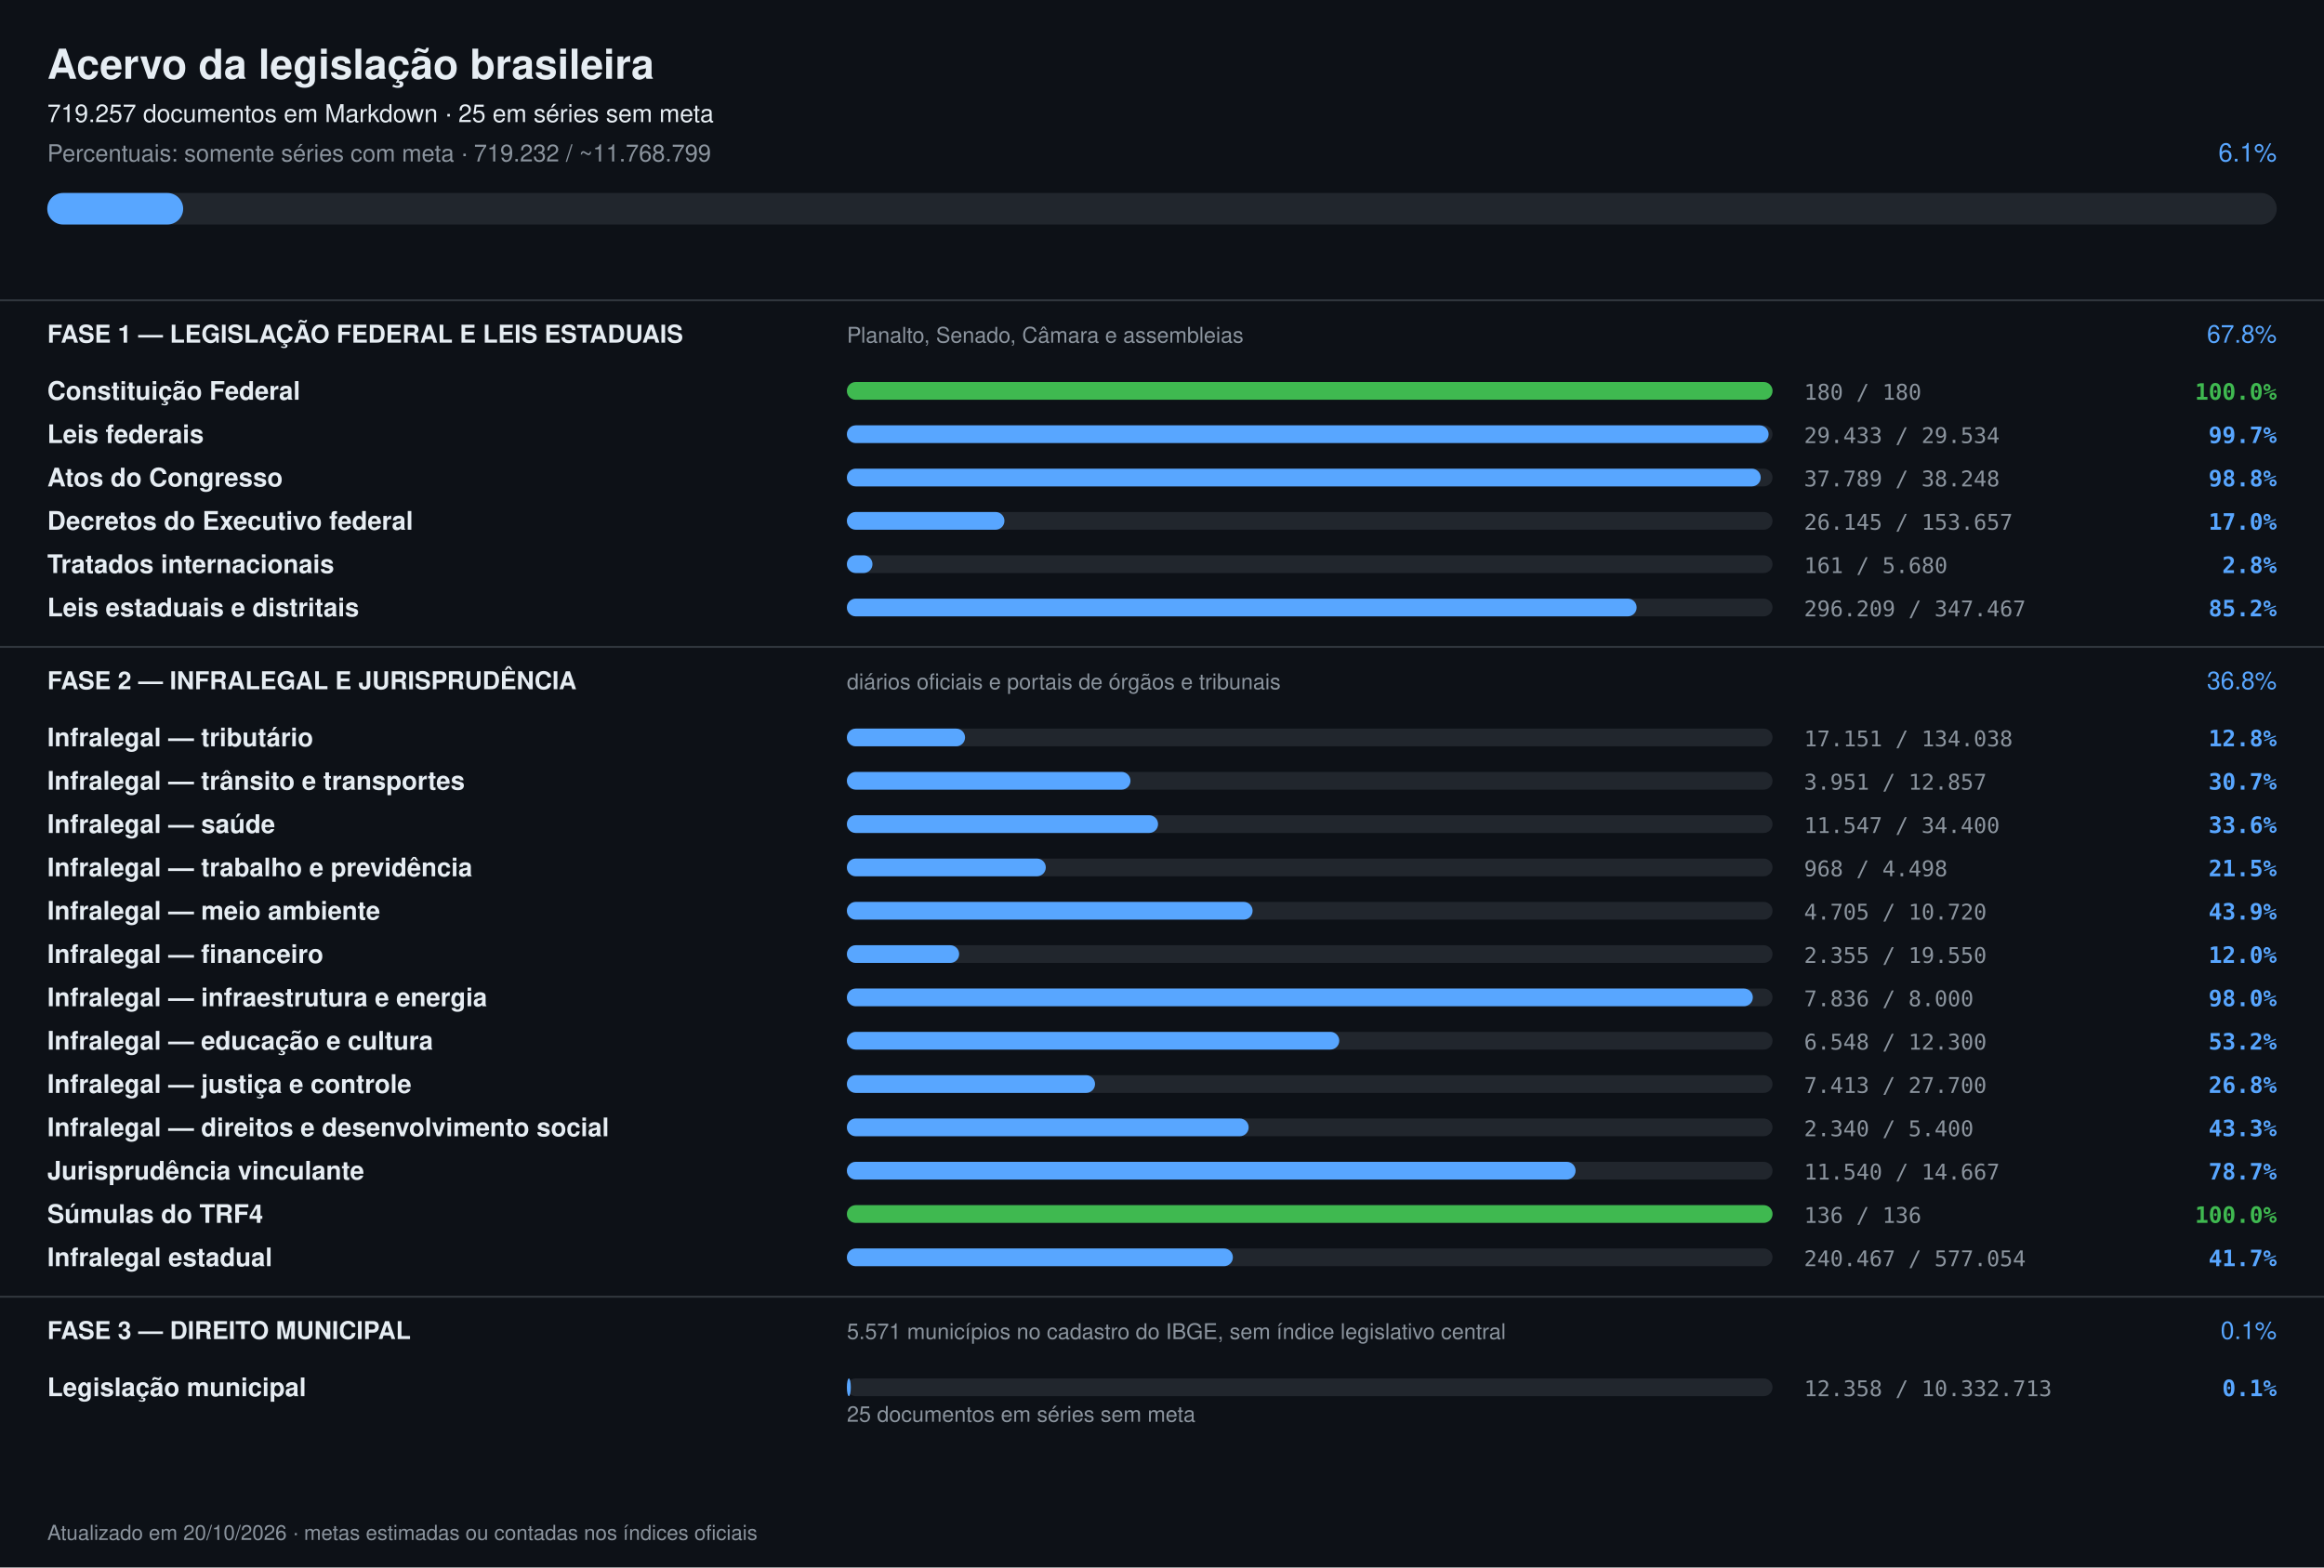
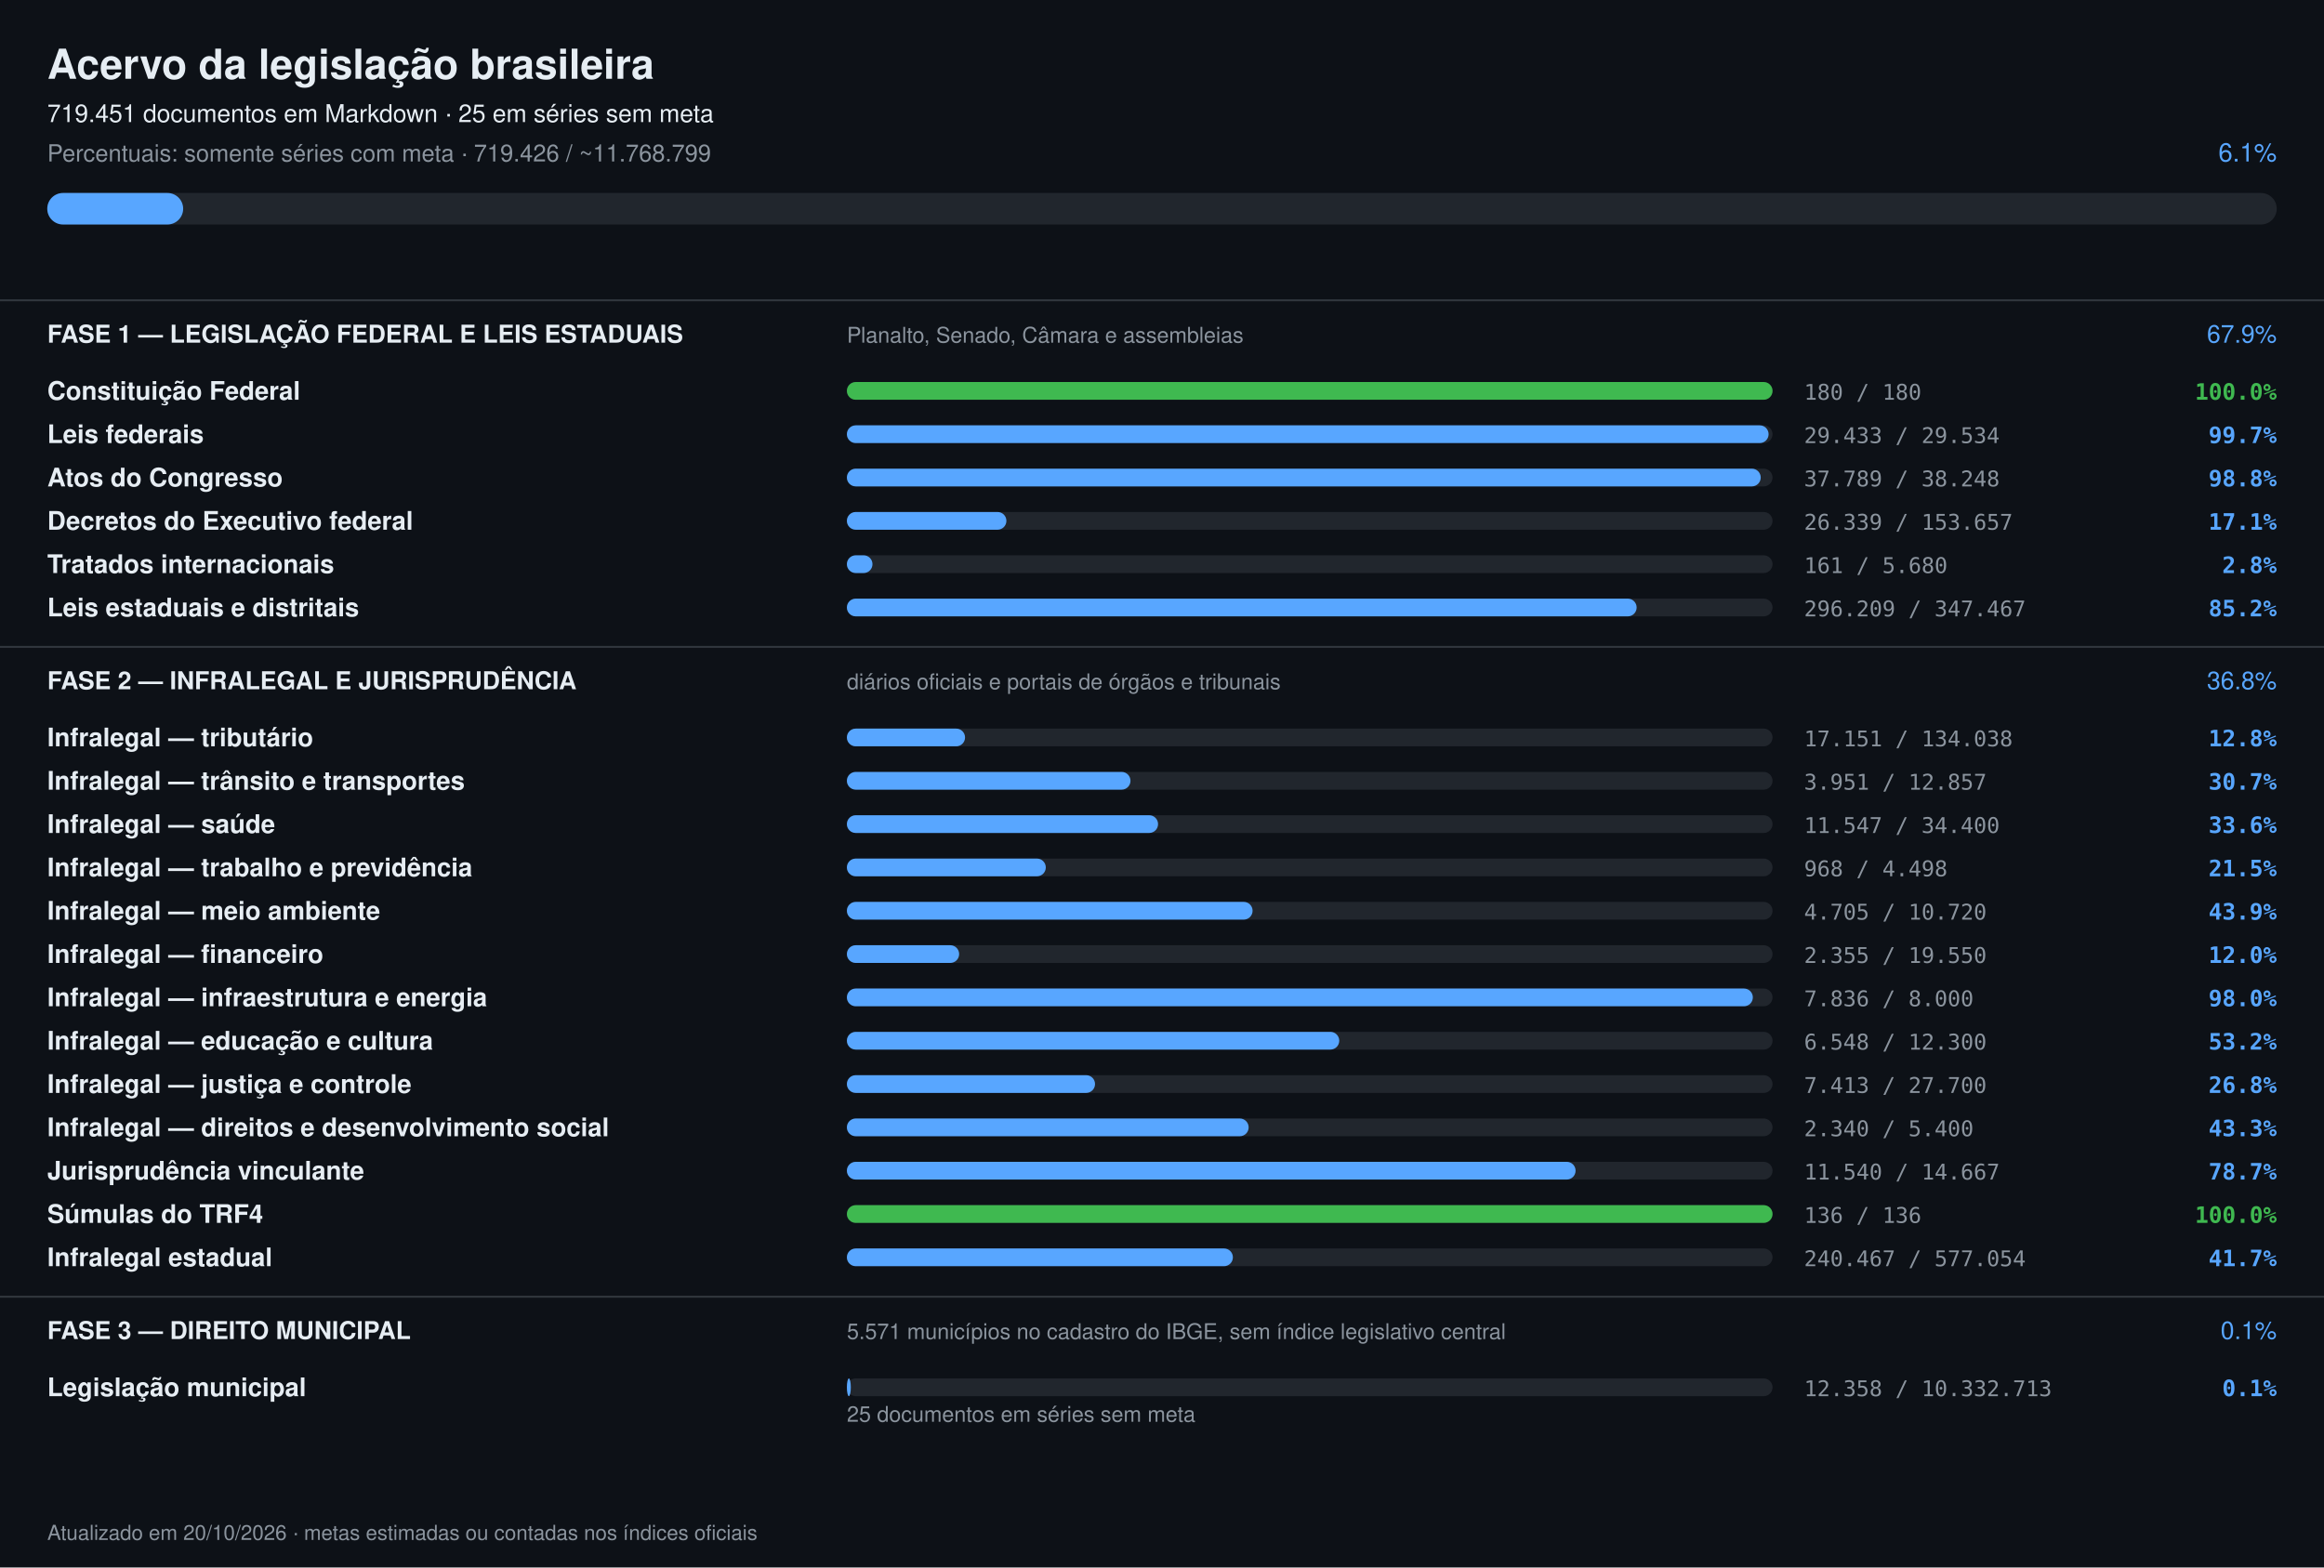
<svg xmlns="http://www.w3.org/2000/svg" width="1180" height="796" viewBox="0 0 1180 796" font-family="-apple-system,Segoe UI,Helvetica,Arial,sans-serif">
  <rect width="1180" height="796" fill="#0d1117" />
  <text x="24" y="40" font-size="21" font-weight="700" fill="#e6edf3">Acervo da legislação brasileira</text>
-   <text x="24" y="62" font-size="12.5" fill="#e6edf3">719.257 documentos em Markdown · 25 em séries sem meta</text>
-   <text x="24" y="82" font-size="12" fill="#8b949e">Percentuais: somente séries com meta · 719.232 / ~11.768.799</text>
+   <text x="24" y="62" font-size="12.5" fill="#e6edf3">719.451 documentos em Markdown · 25 em séries sem meta</text>
+   <text x="24" y="82" font-size="12" fill="#8b949e">Percentuais: somente séries com meta · 719.426 / ~11.768.799</text>
  <text x="1156" y="82" font-size="13" text-anchor="end" fill="#58a6ff">6.1%</text>
  <rect x="24" y="98" width="1132" height="16" rx="8" fill="#21262d" />
  <rect x="24" y="98" width="69" height="16" rx="8" fill="#58a6ff" />
  <rect x="0" y="152" width="1180" height="1" fill="#30363d" />
  <text x="24" y="174" font-size="12.5" font-weight="700" fill="#e6edf3">FASE 1 — LEGISLAÇÃO FEDERAL E LEIS ESTADUAIS</text>
  <text x="430" y="174" font-size="11" fill="#8b949e">Planalto, Senado, Câmara e assembleias</text>
-   <text x="1156" y="174" font-size="12.5" text-anchor="end" fill="#58a6ff">67.8%</text>
+   <text x="1156" y="174" font-size="12.5" text-anchor="end" fill="#58a6ff">67.9%</text>
  <text x="24" y="203" font-size="13" font-weight="600" fill="#e6edf3">Constituição Federal</text>
  <rect x="430" y="194" width="470" height="9" rx="4.5" fill="#21262d" />
  <rect x="430" y="194" width="470" height="9" rx="4.5" fill="#3fb950" />
  <text x="916" y="203" font-size="11" fill="#8b949e" font-family="ui-monospace,monospace">180 / 180</text>
  <text x="1156" y="203" font-size="11.5" text-anchor="end" font-weight="600" fill="#3fb950" font-family="ui-monospace,monospace">100.0%</text>
  <text x="24" y="225" font-size="13" font-weight="600" fill="#e6edf3">Leis federais</text>
  <rect x="430" y="216" width="470" height="9" rx="4.5" fill="#21262d" />
  <rect x="430" y="216" width="468" height="9" rx="4.5" fill="#58a6ff" />
  <text x="916" y="225" font-size="11" fill="#8b949e" font-family="ui-monospace,monospace">29.433 / 29.534</text>
  <text x="1156" y="225" font-size="11.5" text-anchor="end" font-weight="600" fill="#58a6ff" font-family="ui-monospace,monospace">99.7%</text>
  <text x="24" y="247" font-size="13" font-weight="600" fill="#e6edf3">Atos do Congresso</text>
  <rect x="430" y="238" width="470" height="9" rx="4.5" fill="#21262d" />
  <rect x="430" y="238" width="464" height="9" rx="4.5" fill="#58a6ff" />
  <text x="916" y="247" font-size="11" fill="#8b949e" font-family="ui-monospace,monospace">37.789 / 38.248</text>
  <text x="1156" y="247" font-size="11.5" text-anchor="end" font-weight="600" fill="#58a6ff" font-family="ui-monospace,monospace">98.8%</text>
  <text x="24" y="269" font-size="13" font-weight="600" fill="#e6edf3">Decretos do Executivo federal</text>
  <rect x="430" y="260" width="470" height="9" rx="4.5" fill="#21262d" />
-   <rect x="430" y="260" width="80" height="9" rx="4.5" fill="#58a6ff" />
-   <text x="916" y="269" font-size="11" fill="#8b949e" font-family="ui-monospace,monospace">26.145 / 153.657</text>
-   <text x="1156" y="269" font-size="11.5" text-anchor="end" font-weight="600" fill="#58a6ff" font-family="ui-monospace,monospace">17.0%</text>
+   <rect x="430" y="260" width="81" height="9" rx="4.5" fill="#58a6ff" />
+   <text x="916" y="269" font-size="11" fill="#8b949e" font-family="ui-monospace,monospace">26.339 / 153.657</text>
+   <text x="1156" y="269" font-size="11.5" text-anchor="end" font-weight="600" fill="#58a6ff" font-family="ui-monospace,monospace">17.1%</text>
  <text x="24" y="291" font-size="13" font-weight="600" fill="#e6edf3">Tratados internacionais</text>
  <rect x="430" y="282" width="470" height="9" rx="4.5" fill="#21262d" />
  <rect x="430" y="282" width="13" height="9" rx="4.5" fill="#58a6ff" />
  <text x="916" y="291" font-size="11" fill="#8b949e" font-family="ui-monospace,monospace">161 / 5.680</text>
  <text x="1156" y="291" font-size="11.5" text-anchor="end" font-weight="600" fill="#58a6ff" font-family="ui-monospace,monospace">2.8%</text>
  <text x="24" y="313" font-size="13" font-weight="600" fill="#e6edf3">Leis estaduais e distritais</text>
  <rect x="430" y="304" width="470" height="9" rx="4.5" fill="#21262d" />
  <rect x="430" y="304" width="401" height="9" rx="4.5" fill="#58a6ff" />
  <text x="916" y="313" font-size="11" fill="#8b949e" font-family="ui-monospace,monospace">296.209 / 347.467</text>
  <text x="1156" y="313" font-size="11.5" text-anchor="end" font-weight="600" fill="#58a6ff" font-family="ui-monospace,monospace">85.2%</text>
  <rect x="0" y="328" width="1180" height="1" fill="#30363d" />
  <text x="24" y="350" font-size="12.5" font-weight="700" fill="#e6edf3">FASE 2 — INFRALEGAL E JURISPRUDÊNCIA</text>
  <text x="430" y="350" font-size="11" fill="#8b949e">diários oficiais e portais de órgãos e tribunais</text>
  <text x="1156" y="350" font-size="12.5" text-anchor="end" fill="#58a6ff">36.8%</text>
  <text x="24" y="379" font-size="13" font-weight="600" fill="#e6edf3">Infralegal — tributário</text>
  <rect x="430" y="370" width="470" height="9" rx="4.5" fill="#21262d" />
  <rect x="430" y="370" width="60" height="9" rx="4.5" fill="#58a6ff" />
  <text x="916" y="379" font-size="11" fill="#8b949e" font-family="ui-monospace,monospace">17.151 / 134.038</text>
  <text x="1156" y="379" font-size="11.5" text-anchor="end" font-weight="600" fill="#58a6ff" font-family="ui-monospace,monospace">12.8%</text>
  <text x="24" y="401" font-size="13" font-weight="600" fill="#e6edf3">Infralegal — trânsito e transportes</text>
  <rect x="430" y="392" width="470" height="9" rx="4.5" fill="#21262d" />
  <rect x="430" y="392" width="144" height="9" rx="4.5" fill="#58a6ff" />
  <text x="916" y="401" font-size="11" fill="#8b949e" font-family="ui-monospace,monospace">3.951 / 12.857</text>
  <text x="1156" y="401" font-size="11.5" text-anchor="end" font-weight="600" fill="#58a6ff" font-family="ui-monospace,monospace">30.7%</text>
  <text x="24" y="423" font-size="13" font-weight="600" fill="#e6edf3">Infralegal — saúde</text>
  <rect x="430" y="414" width="470" height="9" rx="4.5" fill="#21262d" />
  <rect x="430" y="414" width="158" height="9" rx="4.5" fill="#58a6ff" />
  <text x="916" y="423" font-size="11" fill="#8b949e" font-family="ui-monospace,monospace">11.547 / 34.400</text>
  <text x="1156" y="423" font-size="11.5" text-anchor="end" font-weight="600" fill="#58a6ff" font-family="ui-monospace,monospace">33.6%</text>
  <text x="24" y="445" font-size="13" font-weight="600" fill="#e6edf3">Infralegal — trabalho e previdência</text>
  <rect x="430" y="436" width="470" height="9" rx="4.5" fill="#21262d" />
  <rect x="430" y="436" width="101" height="9" rx="4.5" fill="#58a6ff" />
  <text x="916" y="445" font-size="11" fill="#8b949e" font-family="ui-monospace,monospace">968 / 4.498</text>
  <text x="1156" y="445" font-size="11.5" text-anchor="end" font-weight="600" fill="#58a6ff" font-family="ui-monospace,monospace">21.5%</text>
  <text x="24" y="467" font-size="13" font-weight="600" fill="#e6edf3">Infralegal — meio ambiente</text>
  <rect x="430" y="458" width="470" height="9" rx="4.5" fill="#21262d" />
  <rect x="430" y="458" width="206" height="9" rx="4.5" fill="#58a6ff" />
  <text x="916" y="467" font-size="11" fill="#8b949e" font-family="ui-monospace,monospace">4.705 / 10.720</text>
  <text x="1156" y="467" font-size="11.5" text-anchor="end" font-weight="600" fill="#58a6ff" font-family="ui-monospace,monospace">43.9%</text>
  <text x="24" y="489" font-size="13" font-weight="600" fill="#e6edf3">Infralegal — financeiro</text>
  <rect x="430" y="480" width="470" height="9" rx="4.5" fill="#21262d" />
  <rect x="430" y="480" width="57" height="9" rx="4.5" fill="#58a6ff" />
  <text x="916" y="489" font-size="11" fill="#8b949e" font-family="ui-monospace,monospace">2.355 / 19.550</text>
  <text x="1156" y="489" font-size="11.5" text-anchor="end" font-weight="600" fill="#58a6ff" font-family="ui-monospace,monospace">12.0%</text>
  <text x="24" y="511" font-size="13" font-weight="600" fill="#e6edf3">Infralegal — infraestrutura e energia</text>
  <rect x="430" y="502" width="470" height="9" rx="4.5" fill="#21262d" />
  <rect x="430" y="502" width="460" height="9" rx="4.5" fill="#58a6ff" />
  <text x="916" y="511" font-size="11" fill="#8b949e" font-family="ui-monospace,monospace">7.836 / 8.000</text>
  <text x="1156" y="511" font-size="11.5" text-anchor="end" font-weight="600" fill="#58a6ff" font-family="ui-monospace,monospace">98.0%</text>
  <text x="24" y="533" font-size="13" font-weight="600" fill="#e6edf3">Infralegal — educação e cultura</text>
  <rect x="430" y="524" width="470" height="9" rx="4.5" fill="#21262d" />
  <rect x="430" y="524" width="250" height="9" rx="4.5" fill="#58a6ff" />
  <text x="916" y="533" font-size="11" fill="#8b949e" font-family="ui-monospace,monospace">6.548 / 12.300</text>
  <text x="1156" y="533" font-size="11.5" text-anchor="end" font-weight="600" fill="#58a6ff" font-family="ui-monospace,monospace">53.2%</text>
  <text x="24" y="555" font-size="13" font-weight="600" fill="#e6edf3">Infralegal — justiça e controle</text>
  <rect x="430" y="546" width="470" height="9" rx="4.5" fill="#21262d" />
  <rect x="430" y="546" width="126" height="9" rx="4.5" fill="#58a6ff" />
  <text x="916" y="555" font-size="11" fill="#8b949e" font-family="ui-monospace,monospace">7.413 / 27.700</text>
  <text x="1156" y="555" font-size="11.5" text-anchor="end" font-weight="600" fill="#58a6ff" font-family="ui-monospace,monospace">26.8%</text>
  <text x="24" y="577" font-size="13" font-weight="600" fill="#e6edf3">Infralegal — direitos e desenvolvimento social</text>
  <rect x="430" y="568" width="470" height="9" rx="4.5" fill="#21262d" />
  <rect x="430" y="568" width="204" height="9" rx="4.5" fill="#58a6ff" />
  <text x="916" y="577" font-size="11" fill="#8b949e" font-family="ui-monospace,monospace">2.340 / 5.400</text>
  <text x="1156" y="577" font-size="11.5" text-anchor="end" font-weight="600" fill="#58a6ff" font-family="ui-monospace,monospace">43.3%</text>
  <text x="24" y="599" font-size="13" font-weight="600" fill="#e6edf3">Jurisprudência vinculante</text>
  <rect x="430" y="590" width="470" height="9" rx="4.5" fill="#21262d" />
  <rect x="430" y="590" width="370" height="9" rx="4.5" fill="#58a6ff" />
  <text x="916" y="599" font-size="11" fill="#8b949e" font-family="ui-monospace,monospace">11.540 / 14.667</text>
  <text x="1156" y="599" font-size="11.5" text-anchor="end" font-weight="600" fill="#58a6ff" font-family="ui-monospace,monospace">78.7%</text>
  <text x="24" y="621" font-size="13" font-weight="600" fill="#e6edf3">Súmulas do TRF4</text>
  <rect x="430" y="612" width="470" height="9" rx="4.5" fill="#21262d" />
  <rect x="430" y="612" width="470" height="9" rx="4.5" fill="#3fb950" />
  <text x="916" y="621" font-size="11" fill="#8b949e" font-family="ui-monospace,monospace">136 / 136</text>
  <text x="1156" y="621" font-size="11.5" text-anchor="end" font-weight="600" fill="#3fb950" font-family="ui-monospace,monospace">100.0%</text>
  <text x="24" y="643" font-size="13" font-weight="600" fill="#e6edf3">Infralegal estadual</text>
  <rect x="430" y="634" width="470" height="9" rx="4.5" fill="#21262d" />
  <rect x="430" y="634" width="196" height="9" rx="4.5" fill="#58a6ff" />
  <text x="916" y="643" font-size="11" fill="#8b949e" font-family="ui-monospace,monospace">240.467 / 577.054</text>
  <text x="1156" y="643" font-size="11.5" text-anchor="end" font-weight="600" fill="#58a6ff" font-family="ui-monospace,monospace">41.7%</text>
  <rect x="0" y="658" width="1180" height="1" fill="#30363d" />
  <text x="24" y="680" font-size="12.5" font-weight="700" fill="#e6edf3">FASE 3 — DIREITO MUNICIPAL</text>
  <text x="430" y="680" font-size="11" fill="#8b949e">5.571 municípios no cadastro do IBGE, sem índice legislativo central</text>
  <text x="1156" y="680" font-size="12.5" text-anchor="end" fill="#58a6ff">0.1%</text>
  <text x="24" y="709" font-size="13" font-weight="600" fill="#e6edf3">Legislação municipal</text>
  <rect x="430" y="700" width="470" height="9" rx="4.5" fill="#21262d" />
  <rect x="430" y="700" width="2" height="9" rx="4.5" fill="#58a6ff" />
  <text x="916" y="709" font-size="11" fill="#8b949e" font-family="ui-monospace,monospace">12.358 / 10.332.713</text>
  <text x="1156" y="709" font-size="11.5" text-anchor="end" font-weight="600" fill="#58a6ff" font-family="ui-monospace,monospace">0.1%</text>
  <text x="430" y="722" font-size="11" fill="#8b949e">25 documentos em séries sem meta</text>
  <text x="24" y="782" font-size="10.5" fill="#8b949e">Atualizado em 20/10/2026 · metas estimadas ou contadas nos índices oficiais</text>
</svg>
